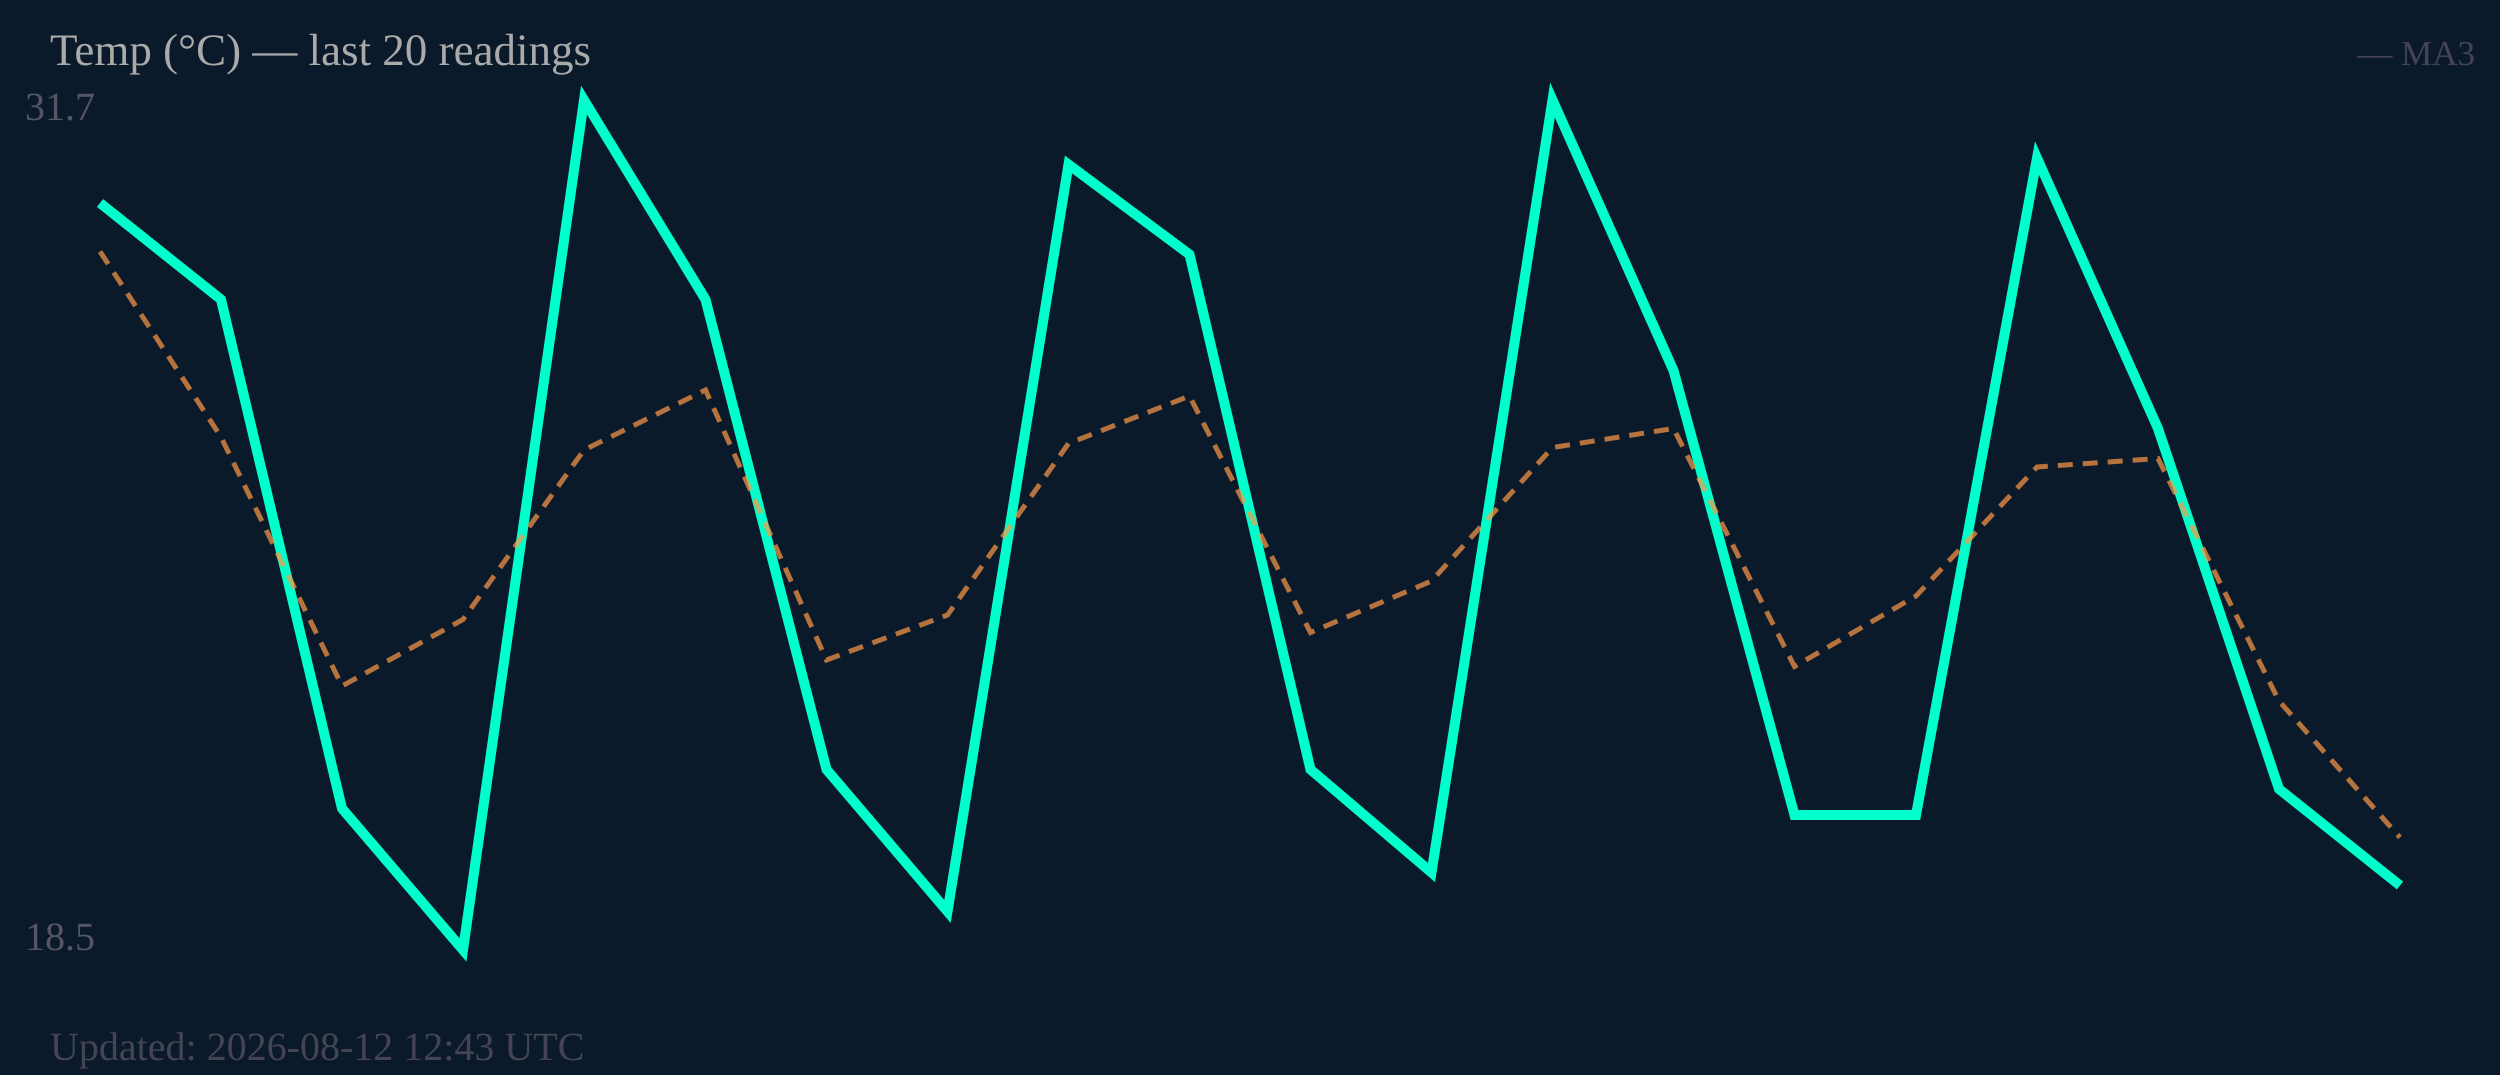
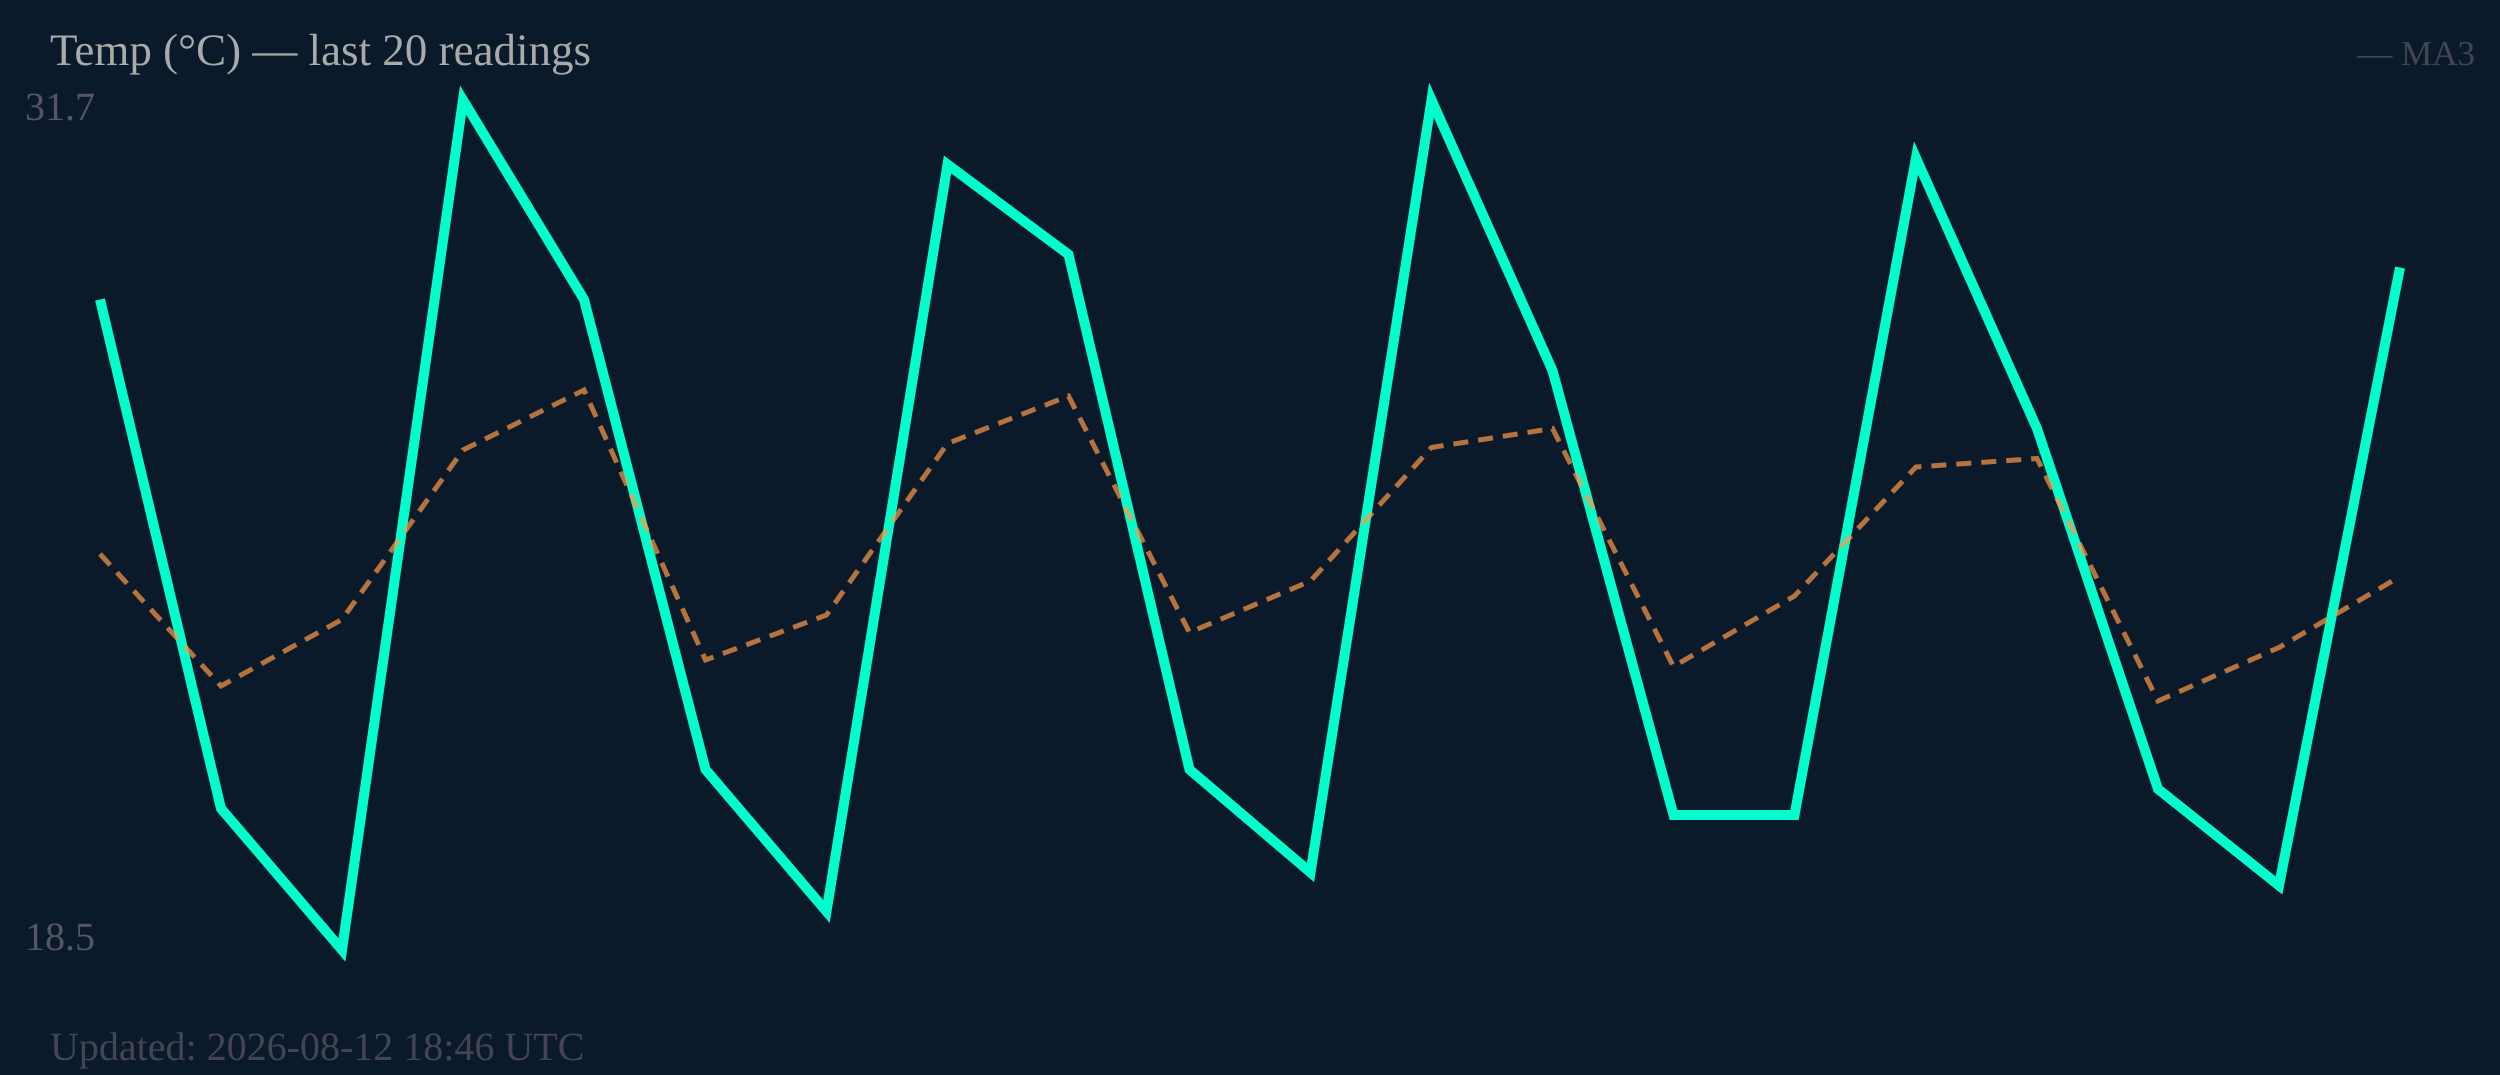
<svg xmlns="http://www.w3.org/2000/svg" width="500" height="215" viewBox="0 0 500 215">
  <rect width="500" height="215" fill="#0b1a2a" />
  <text x="5" y="24" font-size="8" fill="#556">31.7</text>
  <text x="5" y="190" font-size="8" fill="#556">18.5</text>
-   <polyline fill="none" stroke="#00ffcc" stroke-width="2" points="20.0,40.6 44.2,59.9 68.4,161.7 92.6,190.0 116.8,20.0 141.1,59.9 165.3,153.9 189.5,182.3 213.7,32.9 237.9,50.9 262.1,153.9 286.3,174.5 310.5,20.0 334.7,74.1 358.9,163.0 383.2,163.0 407.4,31.6 431.6,85.7 455.8,157.8 480.0,177.1" />
-   <polyline fill="none" stroke="#ff9944" stroke-width="1" stroke-dasharray="3,2" opacity="0.7" points="20.0,50.3 44.2,87.4 68.4,137.2 92.6,123.9 116.8,90.0 141.1,78.0 165.3,132.0 189.5,123.0 213.7,88.7 237.9,79.2 262.1,126.5 286.3,116.2 310.5,89.5 334.7,85.7 358.9,133.3 383.2,119.2 407.4,93.4 431.6,91.7 455.8,140.2 480.0,167.5" />
+   <polyline fill="none" stroke="#00ffcc" stroke-width="2" points="20.0,59.9 44.2,161.7 68.4,190.0 92.6,20.0 116.8,59.9 141.1,153.9 165.3,182.3 189.5,32.9 213.7,50.9 237.9,153.9 262.1,174.5 286.3,20.0 310.5,74.1 334.7,163.0 358.9,163.0 383.2,31.6 407.4,85.7 431.6,157.8 455.8,177.1 480.0,53.5" />
+   <polyline fill="none" stroke="#ff9944" stroke-width="1" stroke-dasharray="3,2" opacity="0.7" points="20.0,110.8 44.2,137.2 68.4,123.9 92.6,90.0 116.8,78.0 141.1,132.0 165.3,123.0 189.5,88.7 213.7,79.2 237.9,126.5 262.1,116.2 286.3,89.5 310.5,85.7 334.7,133.3 358.9,119.2 383.2,93.4 407.4,91.7 431.6,140.2 455.8,129.5 480.0,115.3" />
  <text x="10" y="13" font-size="9" fill="#aaa">Temp (°C) — last 20 readings</text>
  <text x="495" y="13" font-size="7" fill="#445" text-anchor="end">— MA3</text>
-   <text x="10" y="212" font-size="8" fill="#445">Updated: 2026-08-12 12:43 UTC</text>
+   <text x="10" y="212" font-size="8" fill="#445">Updated: 2026-08-12 18:46 UTC</text>
</svg>
